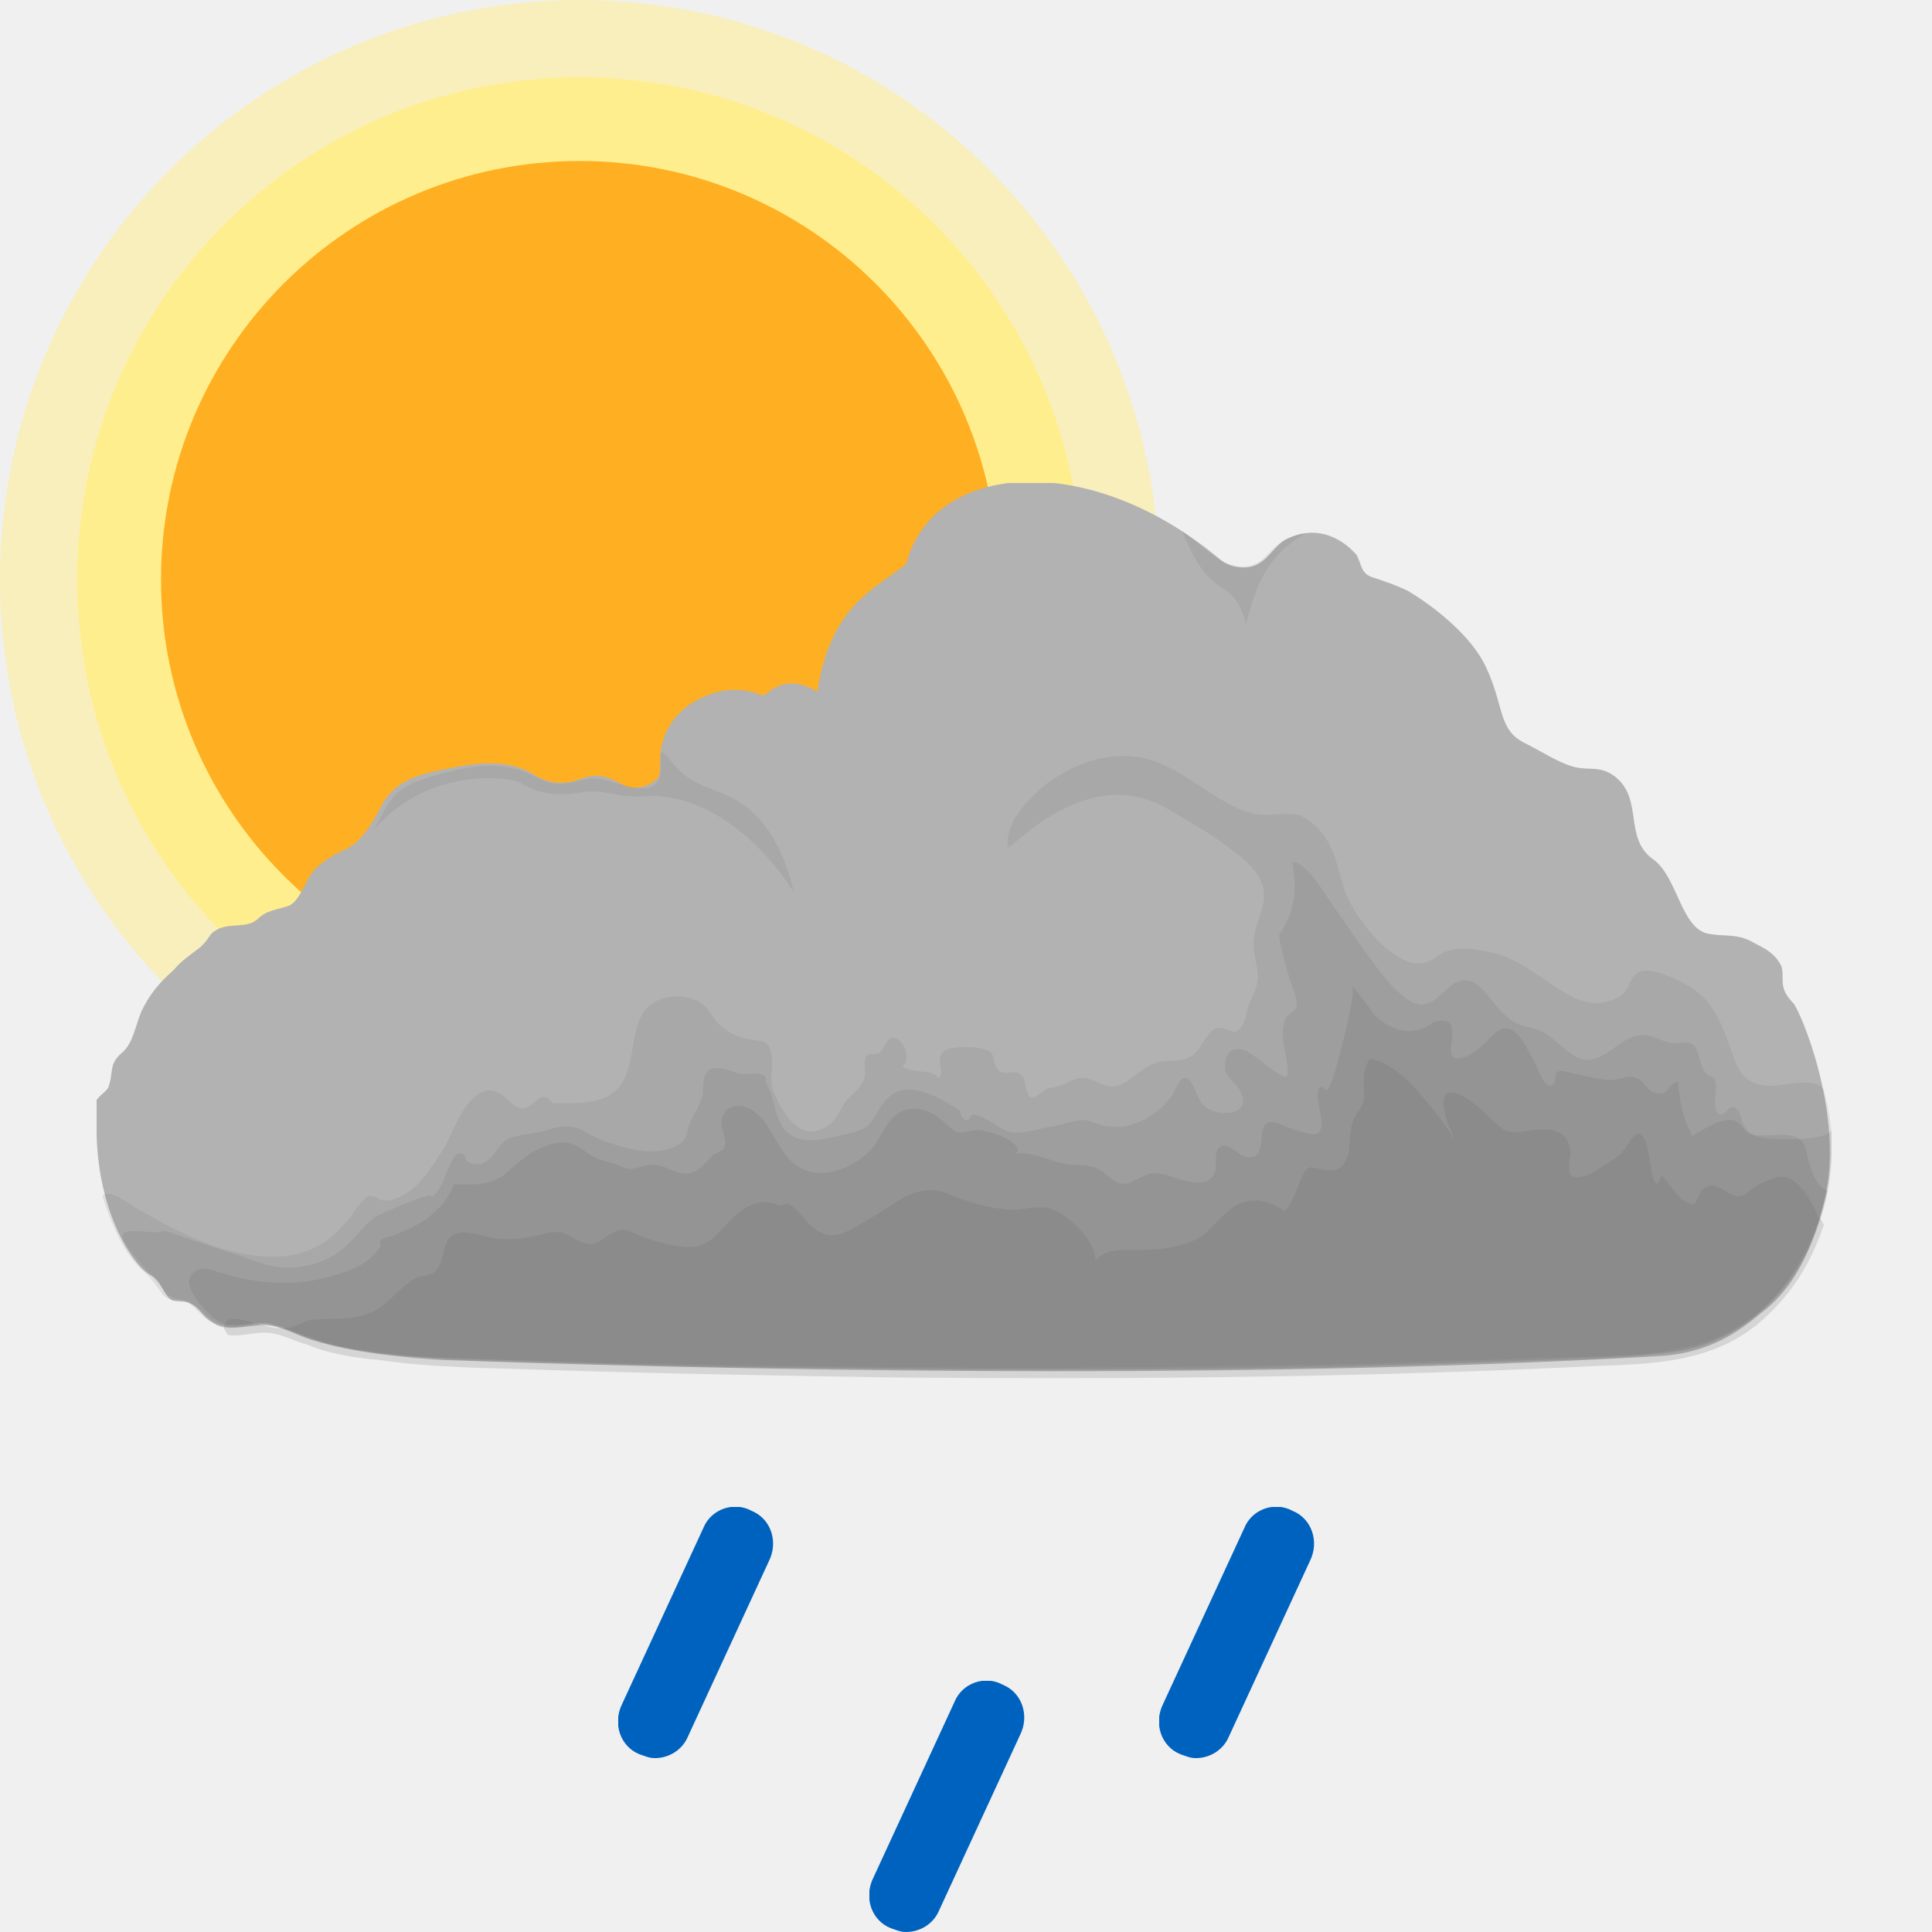
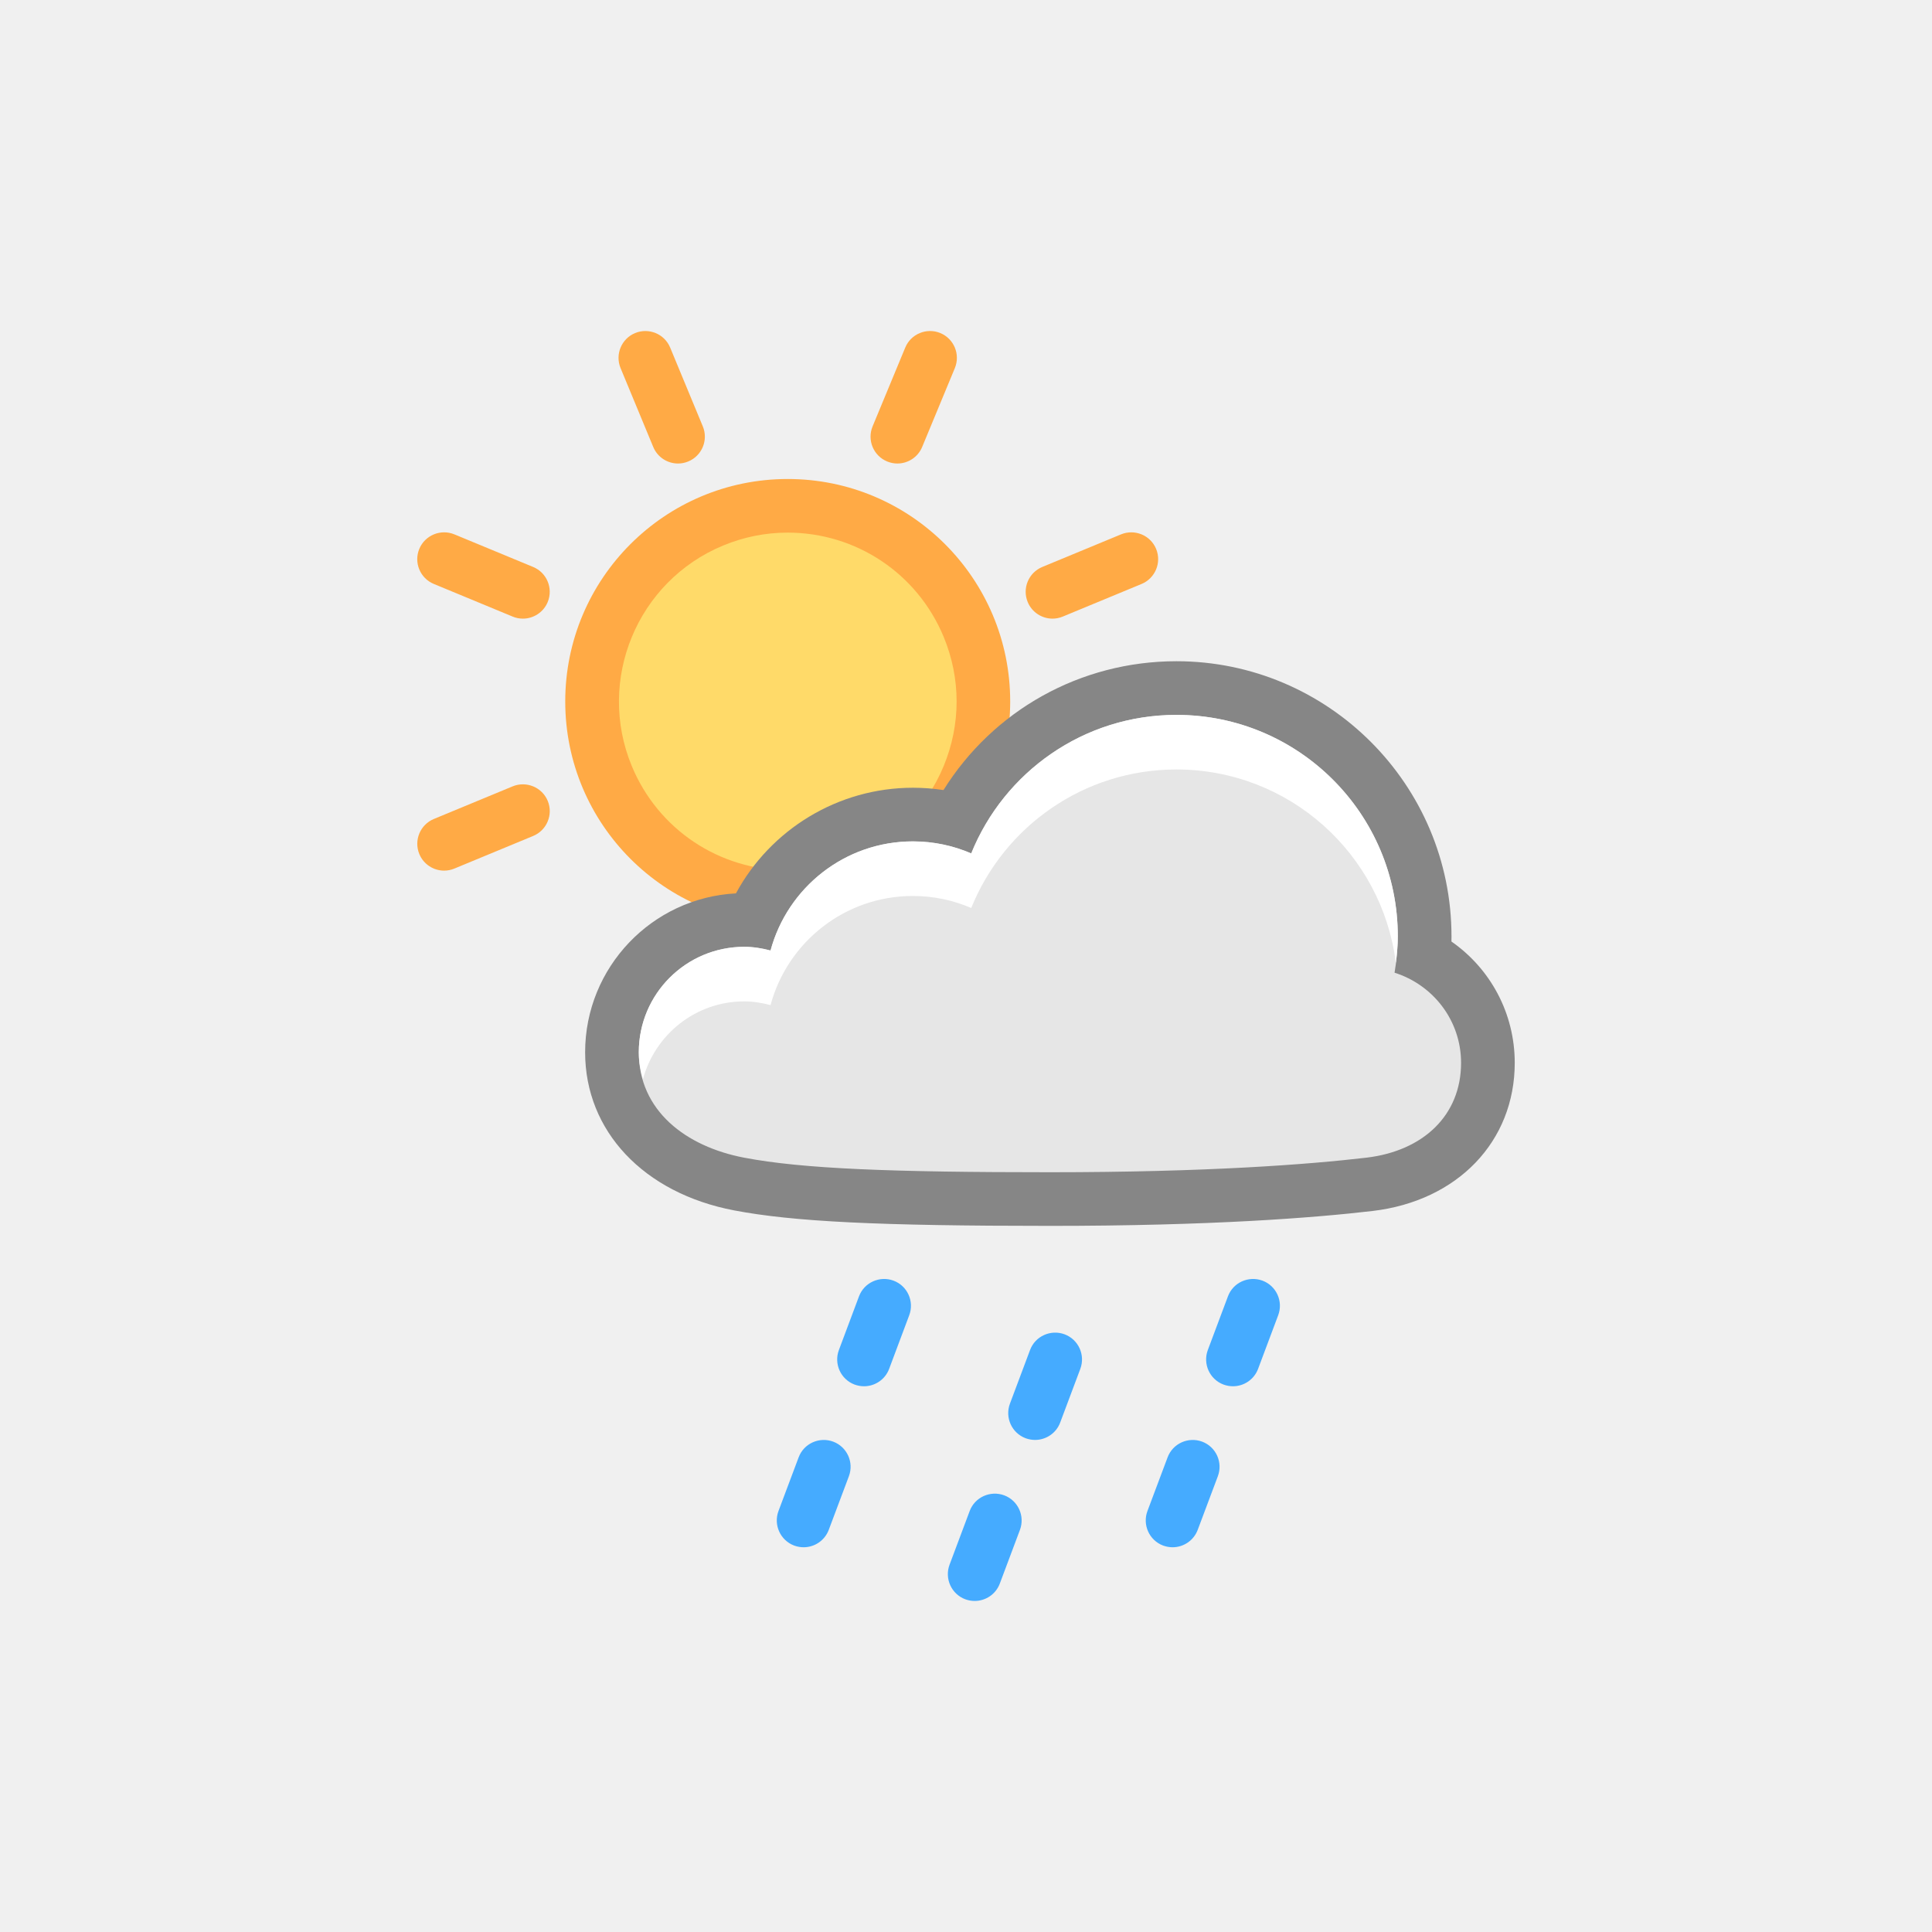
- <svg xmlns="http://www.w3.org/2000/svg" xmlns:xlink="http://www.w3.org/1999/xlink" viewBox="0 0 100 100">
-   <style>.sun-primitive{color:#ffee8a;fill:#ffaf22;stroke:#ffaf22}.cloud3-primitive{color:#696969;fill:#b2b2b2}.raindrop-primitive{fill:#0062bf}</style>
-   <symbol id="sun">
-     <circle fill="currentColor" opacity=".5" stroke-width="0" stroke-opacity="0" cx="45" cy="45" r="45" />
-     <circle fill="currentColor" opacity=".95" stroke-width="0" stroke-opacity="0" cx="45" cy="45" r="39" />
-     <circle stroke-width="2" stroke-miterlimit="10" cx="45" cy="45" r="31.5" />
-   </symbol>
-   <symbol id="cloud">
-     <path d="M87.8 26.9c-.8-.8-.4-1.3-.6-1.9-.4-.8-1.1-1-1.6-1.3-.8-.4-1.5-.2-2.3-.4-1.3-.4-1.5-2.9-2.7-3.8-1.6-1.1-.5-3.1-2-4.3-.8-.6-1.3-.3-2.1-.5s-1.7-.8-2.5-1.2c-1.5-.7-1.1-1.9-2.1-4-.7-1.5-2.5-3-4-3.9-.6-.3-1.2-.5-1.8-.7-.7-.2-.6-.7-.9-1.2-.9-1-2.2-1.5-3.6-.8-.6.3-.9 1-1.5 1.3-.5.3-1.4.2-1.9-.2-6.7-5.7-14.9-5.2-16.3.2-1.8 1.4-3.9 2.2-4.6 6.6-1.8-1.1-2.7.3-2.8.2 0 0-1.1-.5-2.3-.2-1.6.4-2.8 1.5-3 3.1-.1.6.1 1.3-.3 1.5-.5.4-1.2.5-1.7.2-.7-.4-1.3-.6-2.1-.3s-1.5.3-2.3-.1c-.6-.4-1.7-1-4.2-.5-1.5.3-3 .5-3.8 1.9-1.6 3.1-1.9 1.8-3.6 3.5-.4.5-.7 1.6-1.3 1.8-.6.2-1.1.2-1.6.7-.6.5-1.5.1-2.2.6-.3.2-.2.3-.7.8-.5.4-1 .7-1.4 1.2-.7.6-1.3 1.3-1.7 2.2-.3.7-.4 1.6-1 2.1-.7.6-.4 1-.7 1.8-.2.3-.5.4-.7.8.1.4.1 1 .1 1.6.1 4.4 2.1 7 2.8 7.3.6.3.6 1 1.1 1.3.3.1.7 0 1 .2.4.2.6.6.9.8.7.6 1.6.4 2.5.3 1.2-.1 1.9.5 3 .8 1.9.6 4.8.9 6.8 1 20.1.7 43.4.9 62.6-.2 2.4-.1 4-1 5.4-2.2.8-.6 2.5-2 3.4-6.2s-1.3-9.5-1.7-9.9z" />
-     <g fill="currentColor">
-       <path opacity=".14" d="M89.8 34c0-.9-.2-1.8-.4-2.6-.5-.7-2-.2-2.7-.2-1.7 0-1.8-1.1-2.3-2.4-.4-1.1-.9-2.1-1.9-2.7-.6-.4-2.4-1.3-2.9-.6-.4.5-.3.9-1 1.2-.8.4-1.7.2-2.4-.2-1.3-.7-2.5-1.9-4-2.2-.9-.2-2-.4-2.8.2-.6.4-1 .5-1.7.2-1.3-.6-2.6-2.3-3.1-3.6-.5-1.6-.6-3-2.3-3.9-.9-.2-1.7.1-2.5-.1-2.1-.6-3.6-2.5-5.8-2.9-1.8-.3-3.6.4-5 1.5-.8.7-2.1 2-1.8 3.2 2.3-2.1 5.3-3.8 8.3-2 1 .6 2.1 1.2 3 1.9.7.5 1.5 1.1 1.8 1.9.4 1-.3 1.9-.4 2.9-.1.7.2 1.3.2 2 0 .5-.3 1-.5 1.5-.1.4-.2 1.2-.7 1.3-.2 0-.5-.2-.8-.2-.3 0-.4.2-.6.4-.3.4-.5.9-.9 1.1-.7.4-1.4 0-2.2.5-.7.4-1.3 1.2-2.1 1-.4-.1-.7-.3-1.1-.4-.5-.1-.9.3-1.4.4-.2.1-.4.1-.5.1-.2.1-.7.5-.8.5-.3 0-.3-.2-.4-.5-.1-.3 0-.5-.3-.7-.4-.3-.8.2-1.2-.3-.2-.2-.1-.6-.3-.8-.3-.3-1-.3-1.3-.3-.4 0-1.1 0-1.3.4-.2.4.2.9-.1 1.2-.4-.5-1.3-.2-1.9-.6.4-.3.2-1-.1-1.3-.5-.4-.6-.1-.8.2-.1.1-.1.3-.3.4-.2.1-.4 0-.6.1-.3.3 0 .9-.2 1.3-.2.5-.7.8-1 1.2-.3.5-.5 1.1-1.1 1.3-1.3.7-2.2-1-2.6-2-.2-.6.1-1.3-.1-1.9-.1-.7-.5-.6-1.1-.7-.6-.1-1.2-.4-1.6-.8-.4-.4-.5-.9-1.1-1.2-.9-.4-2.2-.3-2.8.6-.7 1.1-.4 2.7-1.2 3.8-.7.9-1.9.9-3 .9h-.5c-.1-.1-.2-.3-.3-.3-.4-.1-.5.2-.8.4-1 .7-1.3-1.1-2.5-.7-1 .4-1.5 2-2 2.9-.6.9-1.2 2-2.2 2.5-.4.2-.7.3-1.1.2-.2-.1-.3-.2-.6-.2-.3.1-.5.5-.7.7-.3.5-.7.9-1.1 1.3-1.7 1.5-3.9 1.3-5.9.7-1.6-.5-3-1.3-4.4-2.1-.3-.2-1.4-1-1.7-.6.4 1.3 1 2.8 2 3.8.4.3.6.6.9 1 .1.1.2.3.3.4.4.3.8.1 1.2.3.5.3.8.9 1.4 1.1.5.5 1.5.1 2.1 0h.5c.1 0 .3 0 .4.1 1.2.3 2.3.9 3.5 1.1 2.8.6 5.6.6 8.4.7 2.9.1 5.7.2 8.6.2 6.2.1 12.3.2 18.5.2 5.8 0 11.6-.1 17.5-.2l9-.3c2.5-.1 5.3 0 7.8-.6 4.9-1.1 7.6-6.1 7.4-10.7 0-.4 0 .3 0 0z" />
-       <path opacity=".16" d="M89.8 33.4c0 .7-3 .6-3.5.5-.6-.1-.9-.3-1.1-.8-.1-.2-.1-.7-.5-.8-.3 0-.4.4-.6.4-.6-.1-.2-1.3-.3-1.6-.1-.6-.3-.2-.6-.7-.3-.4-.2-1.2-.7-1.4-.2-.1-.5 0-.8 0-.5 0-.9-.3-1.4-.4-1.3-.3-2.2 1.6-3.5 1.2-.6-.2-1.3-1-1.8-1.3-.6-.4-1.4-.3-1.9-.8-1-.7-1.7-2.8-3.1-1.6-.5.4-.8.9-1.5.9-.6-.1-.9-.5-1.3-.8-1.1-1.2-2-2.6-2.9-3.9-.5-.6-1.5-2.6-2.4-2.7.1.9.4 2.2-.7 3.8.1.7.3 1.4.5 2.1.1.4.5 1.2.4 1.6-.1.3-.3.3-.5.5-.2.3-.2.8-.2 1.1 0 .3.4 1.8.2 2-.4.2-1.9-1.5-2.5-1.4-.5 0-.7.4-.7.9 0 .6.6.8.8 1.3.7 1.3-1.4 1.4-2 .6-.2-.2-.5-1.3-.8-1.3-.4-.1-.6.8-.8 1-.7.9-2 1.7-3.2 1.5-.4 0-.7-.2-1.1-.3-.6-.1-1.2.2-1.8.3-.7.1-1.5.4-2.2.3-.7-.2-1.3-.9-2-.9-.1.2-.2.3-.3.3-.2-.1-.3-.3-.3-.5-.9-.6-2.7-1.7-3.7-.7-.8.7-.6 1.5-1.8 1.8-.9.2-2.3.7-3.2.2-1-.6-.8-2-1.4-2.8.3-.6-1-.4-1.2-.4-.5-.1-1-.4-1.5-.3-.7.2-.4 1.1-.6 1.6-.2.6-.6 1-.7 1.6-.1.5-.3.7-.8.9-1 .4-2.2.1-3.1-.2-.4-.1-.8-.3-1.2-.5-.8-.5-1.3-.5-2.2-.2-.7.2-1.5.2-2.1.5-.5.3-.6 1-1.2 1.2-.2.1-.6.1-.8-.1-.2-.1 0-.4-.4-.4-.3 0-.5.6-.6.8-.2.4-.3.9-.6 1.2-.3.4-.2.1-.5.2-.7.2-1.6.6-2.3.9-.8.3-1.3 1.2-2 1.8-1.1.9-2.5 1.2-3.9.9l-5.4-1.8c-.6.3-2.5-.4-2.1.5.6 1 1.4 1.7 2.1 2.6.4.6.9.3 1.5.7.6.4.9 1 1.7 1.1.6.1 1.3-.1 1.9-.1.8 0 1.5.4 2.2.7 1.4.5 3 .7 4.5.9 3.4.4 6.9.4 10.3.5 3.5.1 7.1.2 10.6.2 14.2.2 28.4.1 42.5-.6 1.7-.1 3.5-.1 5.1-.8 1.1-.5 2.1-1.2 3-2.1 1.9-1.9 2.9-4.9 3-7.5v-1.4zm-6.6-2.1z" />
-       <path opacity=".18" d="M88.5 34.6c-.2-1.4-2.1-.6-2.9-.9-.3-.1-.4-.5-.8-.7-.7-.2-1.7.5-2.2.8-.4-.7-.6-1.5-.7-2.3-.1-.5.1-.6-.3-.4-.2.1-.3.5-.6.5-.2 0-.3 0-.5-.1-.3-.2-.5-.6-.8-.7-.4-.2-.9.1-1.3.1-.6 0-1.2-.2-1.8-.3-.2 0-.8-.3-1-.1-.2.2 0 .7-.4.7-.3 0-.7-1.1-.8-1.3-.3-.5-.6-1.2-1-1.5-.8-.6-1.3.5-1.9.9-.5.4-1.5.9-1.4-.1.1-.8.3-1.6-.9-1.3-1 .8-2.1.5-3-.3-.1-.1-1.2-1.7-1.3-1.6.5-.1-.8 4.5-.9 4.8-.1.2-.2.5-.3.6-.1.1-.2-.3-.4-.1-.3.3.2 1.6.1 2-.1.3-.1.4-.4.4-.2 0-.6-.1-.9-.2-.4-.1-.7-.3-1.1-.4-1.2-.3-.2 1.9-1.4 1.8-.5 0-1-.9-1.5-.5-.3.3-.1.9-.2 1.2-.3 1.1-1.9.4-2.6.2-.8-.2-.9 0-1.6.3-.5.3-.8.2-1.3-.2-.6-.5-.9-.6-1.7-.6-1.1 0-2-.7-3.1-.6.5-.6-1.7-1.3-2.1-1.2-.8.1-.9.3-1.5-.3-.5-.5-1.2-.9-1.9-.8-1.1.1-1.4 1.4-2 2.1-1 1-2.7 1.7-3.9.8-1-.7-1.2-2.1-2.2-2.8-.9-.6-1.9-.1-1.6 1 .1.3.2.6.1.9-.1.2-.6.3-.7.5-.3.3-.6.7-1 .8-.6.2-1.2-.3-1.8-.4-.7-.1-1.2.4-1.8.1-.6-.3-1.3-.3-1.9-.8-.7-.5-1.2-.6-2-.3-.9.3-1.5.9-2.2 1.5-.8.6-1.7.5-2.6.5-.6 1.5-1.9 2.2-3.3 2.7-.1 0-.4.1-.5.2-.1.1 0 .2 0 .3-.4.6-.8.9-1.5 1.2-2.2.9-4.4.9-6.7.2-.6-.2-1.4-.5-1.7.3-.2.7 1.2 2.1 1.7 2.3.8.2 1.5-.1 2.3 0 .8.1 1.5.5 2.2.7 2.2.9 5.1 1 7.5 1.1 2.9.1 5.9.2 8.8.3 6 .2 12 .2 18 .3 6 0 12.1 0 18.1-.1 3.1-.1 6.2-.2 9.2-.3 2.9-.1 5.9-.1 8.8-.5 4.6-.6 7.2-4.2 8.2-8.4-.3 0-.8-.5-1.1-2z" />
-       <path opacity=".14" d="M59.5 7.3c.5-2 1.1-3.6 3.1-4.7-.7.1-1.2.3-1.7.8-.4.4-.7.8-1.3.9-1.3.2-2.4-1.1-3.4-1.8 1.6 4 2.5 2 3.3 4.8.5-2-.8-2.8 0 0zm-37.6 8.2c1.2.7 2 .7 3.3.5.6-.1 1 0 1.6.1.7.2 1.4.1 2.1.1 3 .1 5.7 2.6 7.2 5-.4-1.7-1.2-3.6-2.7-4.6-1-.7-2.2-.8-3.1-1.6-.4-.3-.6-.8-1.1-1.1v.8c0 2.2-2.6.4-3.7.6-1 .2-1.6.5-2.6 0-.4-.2-.8-.4-1.2-.5-1.4-.4-3 0-4.4.4-.6.2-1.3.4-1.8.9s-.8 1.3-1.2 1.9c3-3.5 7.3-2.7 7.6-2.5z" />
-       <path opacity=".2" d="M89.1 38c-.4-.8-1.1-2.5-2.3-2-.3.1-.6.2-.9.4-.4.2-.4.4-.8.5-.6.1-1.1-.7-1.7-.5-.3.1-.4.3-.5.6-.2.2-.1.4-.4.3-.5 0-1.2-1.2-1.5-1.5-.2.8-.4.4-.5-.1-.1-.5-.2-1.6-.5-1.9-.2-.2-.1-.1-.3-.1-.2.1-.6.8-.8 1-.3.3-.7.5-1 .7-.3.2-1.2.8-1.6.4-.2-.3 0-.9 0-1.2-.1-.6-.3-.9-.9-1.1-.8-.2-1.9.3-2.5 0-.5-.3-1-.9-1.5-1.3-.3-.2-1.2-1-1.6-.5-.2.3 0 1 .1 1.3 0 .2.4.8.3 1 .1-.2-1.1-1.7-1.3-1.9-.8-1-1.8-2.1-3-2.3-.4.6-.3 1.2-.3 1.9 0 .5-.2.6-.4 1-.4.6-.3 1.4-.4 2-.3.9-.7 1-1.5.8-.5-.1-.6-.2-.9.4-.3.6-.4 1.2-.9 1.8-.8-.6-1.8-.8-2.7-.2-.7.5-1.1 1.2-1.8 1.6-1 .5-2.1.6-3.2.6-.6 0-1.7-.1-2.1.6.1-1-1.4-2.4-2.2-2.7-.8-.3-1.6.1-2.4 0-1-.1-2.1-.4-3-.8-1.7-.7-2.8.6-4.3 1.4-.7.4-1.5 1-2.3.6-.7-.3-1-1.1-1.7-1.5-.1 0-.3.1-.4.1-.2 0-.2-.1-.3-.1-.7-.2-1.3 0-1.9.5-1.1.9-1.4 2-3.1 1.7-.7-.1-1.4-.3-2.1-.6-.7-.3-.9-.4-1.6.1-.7.5-.9.5-1.7.1-.6-.4-1-.4-1.7-.2-.8.2-1.5.3-2.4.2-.5-.1-1.6-.5-2.1-.2-.7.3-.4 1.6-1.1 2-.4.2-.8.1-1.1.4-.5.3-.9.8-1.4 1.2-1.1.9-2.2.7-3.6.8-.5 0-.8.3-1.3.4-.5.1-1 0-1.4-.1-.5-.1-2.1-.8-2 .2.1.1.1.2.2.3.7.1 1.5-.2 2.2-.1.7.1 1.2.4 1.9.6 1.2.5 2.6.7 3.8.8 2.7.4 5.5.4 8.3.5 6.1.2 12.2.3 18.4.4 12.1.1 24.2 0 36.3-.6 2.9-.1 5.8-.2 8.2-2.1 1.7-1.4 2.8-3.1 3.5-5.2-.2-.4-.2-.4-.3-.4-1.7-3.4.1 0 0 0z" />
+ <svg xmlns="http://www.w3.org/2000/svg" version="1.1" id="Layer_1" x="0px" y="0px" width="72px" height="72px" viewBox="0 0 72 72" enable-background="new 0 0 72 72" xml:space="preserve">
+   <g>
+     <path fill="#FFAA45" d="M25.268,17.274c-0.392,0-0.765-0.232-0.924-0.618l-1.217-2.937c-0.211-0.51,0.031-1.095,0.541-1.307   c0.508-0.209,1.096,0.03,1.307,0.541l1.217,2.937c0.211,0.51-0.031,1.095-0.541,1.307C25.526,17.249,25.396,17.274,25.268,17.274z" />
+     <path fill="#FFAA45" d="M16.551,32.446c-0.392,0-0.765-0.233-0.924-0.618c-0.211-0.51,0.031-1.095,0.541-1.307l2.937-1.216   c0.508-0.209,1.096,0.031,1.307,0.541s-0.031,1.095-0.541,1.307l-2.937,1.216C16.808,32.421,16.679,32.446,16.551,32.446z" />
+     <path fill="#FFAA45" d="M39.224,23.055c-0.392,0-0.765-0.233-0.924-0.618c-0.211-0.51,0.031-1.095,0.541-1.307l2.937-1.216   c0.509-0.209,1.095,0.031,1.307,0.541c0.211,0.51-0.031,1.095-0.541,1.307l-2.937,1.216C39.482,23.03,39.352,23.055,39.224,23.055z   " />
+     <path fill="#FFAA45" d="M33.443,17.274c-0.128,0-0.258-0.025-0.383-0.077c-0.51-0.211-0.752-0.796-0.541-1.307l1.217-2.937   c0.211-0.511,0.799-0.751,1.307-0.541c0.51,0.211,0.752,0.796,0.541,1.307l-1.217,2.937C34.208,17.041,33.835,17.274,33.443,17.274   z" />
+     <path fill="#FFAA45" d="M19.487,23.055c-0.128,0-0.258-0.025-0.383-0.077l-2.937-1.216c-0.51-0.211-0.752-0.796-0.541-1.307   c0.212-0.51,0.798-0.75,1.307-0.541l2.937,1.216c0.51,0.211,0.752,0.796,0.541,1.307C20.252,22.822,19.879,23.055,19.487,23.055z" />
+     <circle fill="#FFAA45" cx="29.356" cy="26.142" r="8.291" />
+     <path fill="#FFDA69" d="M29.353,19.849L29.353,19.849c2.555,0,4.837,1.525,5.815,3.885c0.643,1.552,0.643,3.262,0,4.815   c-0.643,1.552-1.852,2.761-3.404,3.404c-0.771,0.319-1.579,0.481-2.404,0.481c-2.555,0-4.837-1.525-5.815-3.885   c-1.327-3.205,0.2-6.892,3.404-8.219C27.719,20.011,28.528,19.849,29.353,19.849" />
+     <path fill="#45ABFF" d="M29.949,57.662c-0.117,0-0.235-0.021-0.352-0.063c-0.517-0.194-0.778-0.771-0.585-1.288l0.751-2   c0.195-0.519,0.771-0.776,1.288-0.585c0.517,0.194,0.778,0.771,0.585,1.288l-0.751,2C30.734,57.415,30.353,57.662,29.949,57.662z" />
+     <path fill="#45ABFF" d="M32.2,51.662c-0.116,0-0.235-0.021-0.351-0.063c-0.518-0.193-0.779-0.771-0.586-1.287l0.749-2   c0.193-0.517,0.771-0.777,1.287-0.586c0.518,0.193,0.779,0.771,0.586,1.287l-0.749,2C32.986,51.414,32.605,51.662,32.2,51.662z" />
+     <path fill="#45ABFF" d="M43.699,57.662c-0.117,0-0.235-0.021-0.352-0.063c-0.517-0.194-0.778-0.771-0.585-1.288l0.751-2   c0.195-0.519,0.771-0.776,1.288-0.585c0.517,0.194,0.778,0.771,0.585,1.288l-0.751,2C44.484,57.415,44.103,57.662,43.699,57.662z" />
+     <path fill="#45ABFF" d="M45.949,51.662c-0.117,0-0.235-0.021-0.352-0.063c-0.517-0.194-0.778-0.771-0.585-1.288l0.75-2   c0.193-0.518,0.77-0.775,1.288-0.585c0.517,0.194,0.778,0.771,0.585,1.288l-0.75,2C46.735,51.415,46.353,51.662,45.949,51.662z" />
+     <path fill="#45ABFF" d="M36.324,59.663c-0.117,0-0.235-0.021-0.352-0.063c-0.517-0.194-0.778-0.771-0.585-1.288l0.75-2   c0.193-0.518,0.771-0.776,1.288-0.585c0.517,0.194,0.778,0.771,0.585,1.288l-0.75,2C37.11,59.416,36.728,59.663,36.324,59.663z" />
+     <path fill="#45ABFF" d="M38.574,53.662c-0.117,0-0.235-0.021-0.352-0.063c-0.517-0.194-0.778-0.771-0.585-1.288l0.75-2   c0.193-0.518,0.771-0.776,1.288-0.585c0.517,0.194,0.778,0.771,0.585,1.288l-0.75,2C39.36,53.415,38.978,53.662,38.574,53.662z" />
+     <path fill="#868686" d="M43.842,24.642c-3.586,0-6.83,1.837-8.681,4.801c-0.375-0.057-0.756-0.086-1.141-0.086   c-2.791,0-5.307,1.556-6.594,3.937c-3.126,0.161-5.62,2.755-5.62,5.921c0,2.936,2.18,5.25,5.554,5.893   c2.206,0.421,5.395,0.577,11.768,0.577c6.022,0,9.859-0.302,12.019-0.555c3.172-0.372,5.303-2.591,5.303-5.522   c0-1.841-0.904-3.507-2.359-4.52c0.001-0.065,0.002-0.13,0.002-0.194C54.092,29.24,49.494,24.642,43.842,24.642L43.842,24.642z" />
+     <path fill="#E6E6E6" d="M51.971,36.25c0.073-0.443,0.121-0.894,0.121-1.357c0-4.557-3.693-8.25-8.25-8.25   c-3.464,0-6.424,2.137-7.647,5.162c-0.667-0.287-1.402-0.448-2.174-0.448c-2.541,0-4.674,1.726-5.305,4.067   c-0.315-0.082-0.64-0.138-0.981-0.138c-2.17,0-3.929,1.759-3.929,3.929c0,2.17,1.744,3.512,3.929,3.929s5.518,0.542,11.393,0.542   s9.655-0.292,11.786-0.542c2.131-0.25,3.536-1.583,3.536-3.536C54.449,38.025,53.404,36.702,51.971,36.25z" />
+     <g>
+       <path fill="#FFFFFF" d="M27.735,37.319c0.341,0,0.666,0.057,0.981,0.138c0.631-2.342,2.764-4.067,5.305-4.067    c0.773,0,1.507,0.161,2.174,0.448c1.223-3.026,4.183-5.162,7.647-5.162c4.203,0,7.664,3.144,8.177,7.207    c0.042-0.326,0.073-0.654,0.073-0.992c0-4.557-3.693-8.25-8.25-8.25c-3.464,0-6.424,2.137-7.647,5.162    c-0.667-0.287-1.402-0.448-2.174-0.448c-2.541,0-4.674,1.726-5.305,4.067c-0.315-0.082-0.64-0.138-0.981-0.138    c-2.17,0-3.929,1.759-3.929,3.929c0,0.36,0.064,0.689,0.154,1.004C24.416,38.551,25.924,37.319,27.735,37.319z" />
    </g>
-   </symbol>
-   <symbol id="raindrop">
-     <path d="M1.9 13c-.3 0-.5-.1-.8-.2-1-.4-1.4-1.6-.9-2.6l4.2-9.1C4.8.1 6-.3 6.9.2c1 .4 1.4 1.6.9 2.6l-4.2 9.1c-.3.7-1 1.1-1.7 1.1z" />
-   </symbol>
-   <use xlink:href="#sun" class="sun-primitive" width="100" height="100" transform="scale(.66667)" />
-   <use xlink:href="#cloud" class="cloud3-primitive" width="100" height="100" transform="translate(5 25)" />
-   <use xlink:href="#raindrop" class="raindrop-primitive" width="100" height="100" transform="translate(32 78)" />
-   <use xlink:href="#raindrop" class="raindrop-primitive" width="100" height="100" transform="translate(45 87)" />
-   <use xlink:href="#raindrop" class="raindrop-primitive" width="100" height="100" transform="translate(60 78)" />
+   </g>
</svg>
